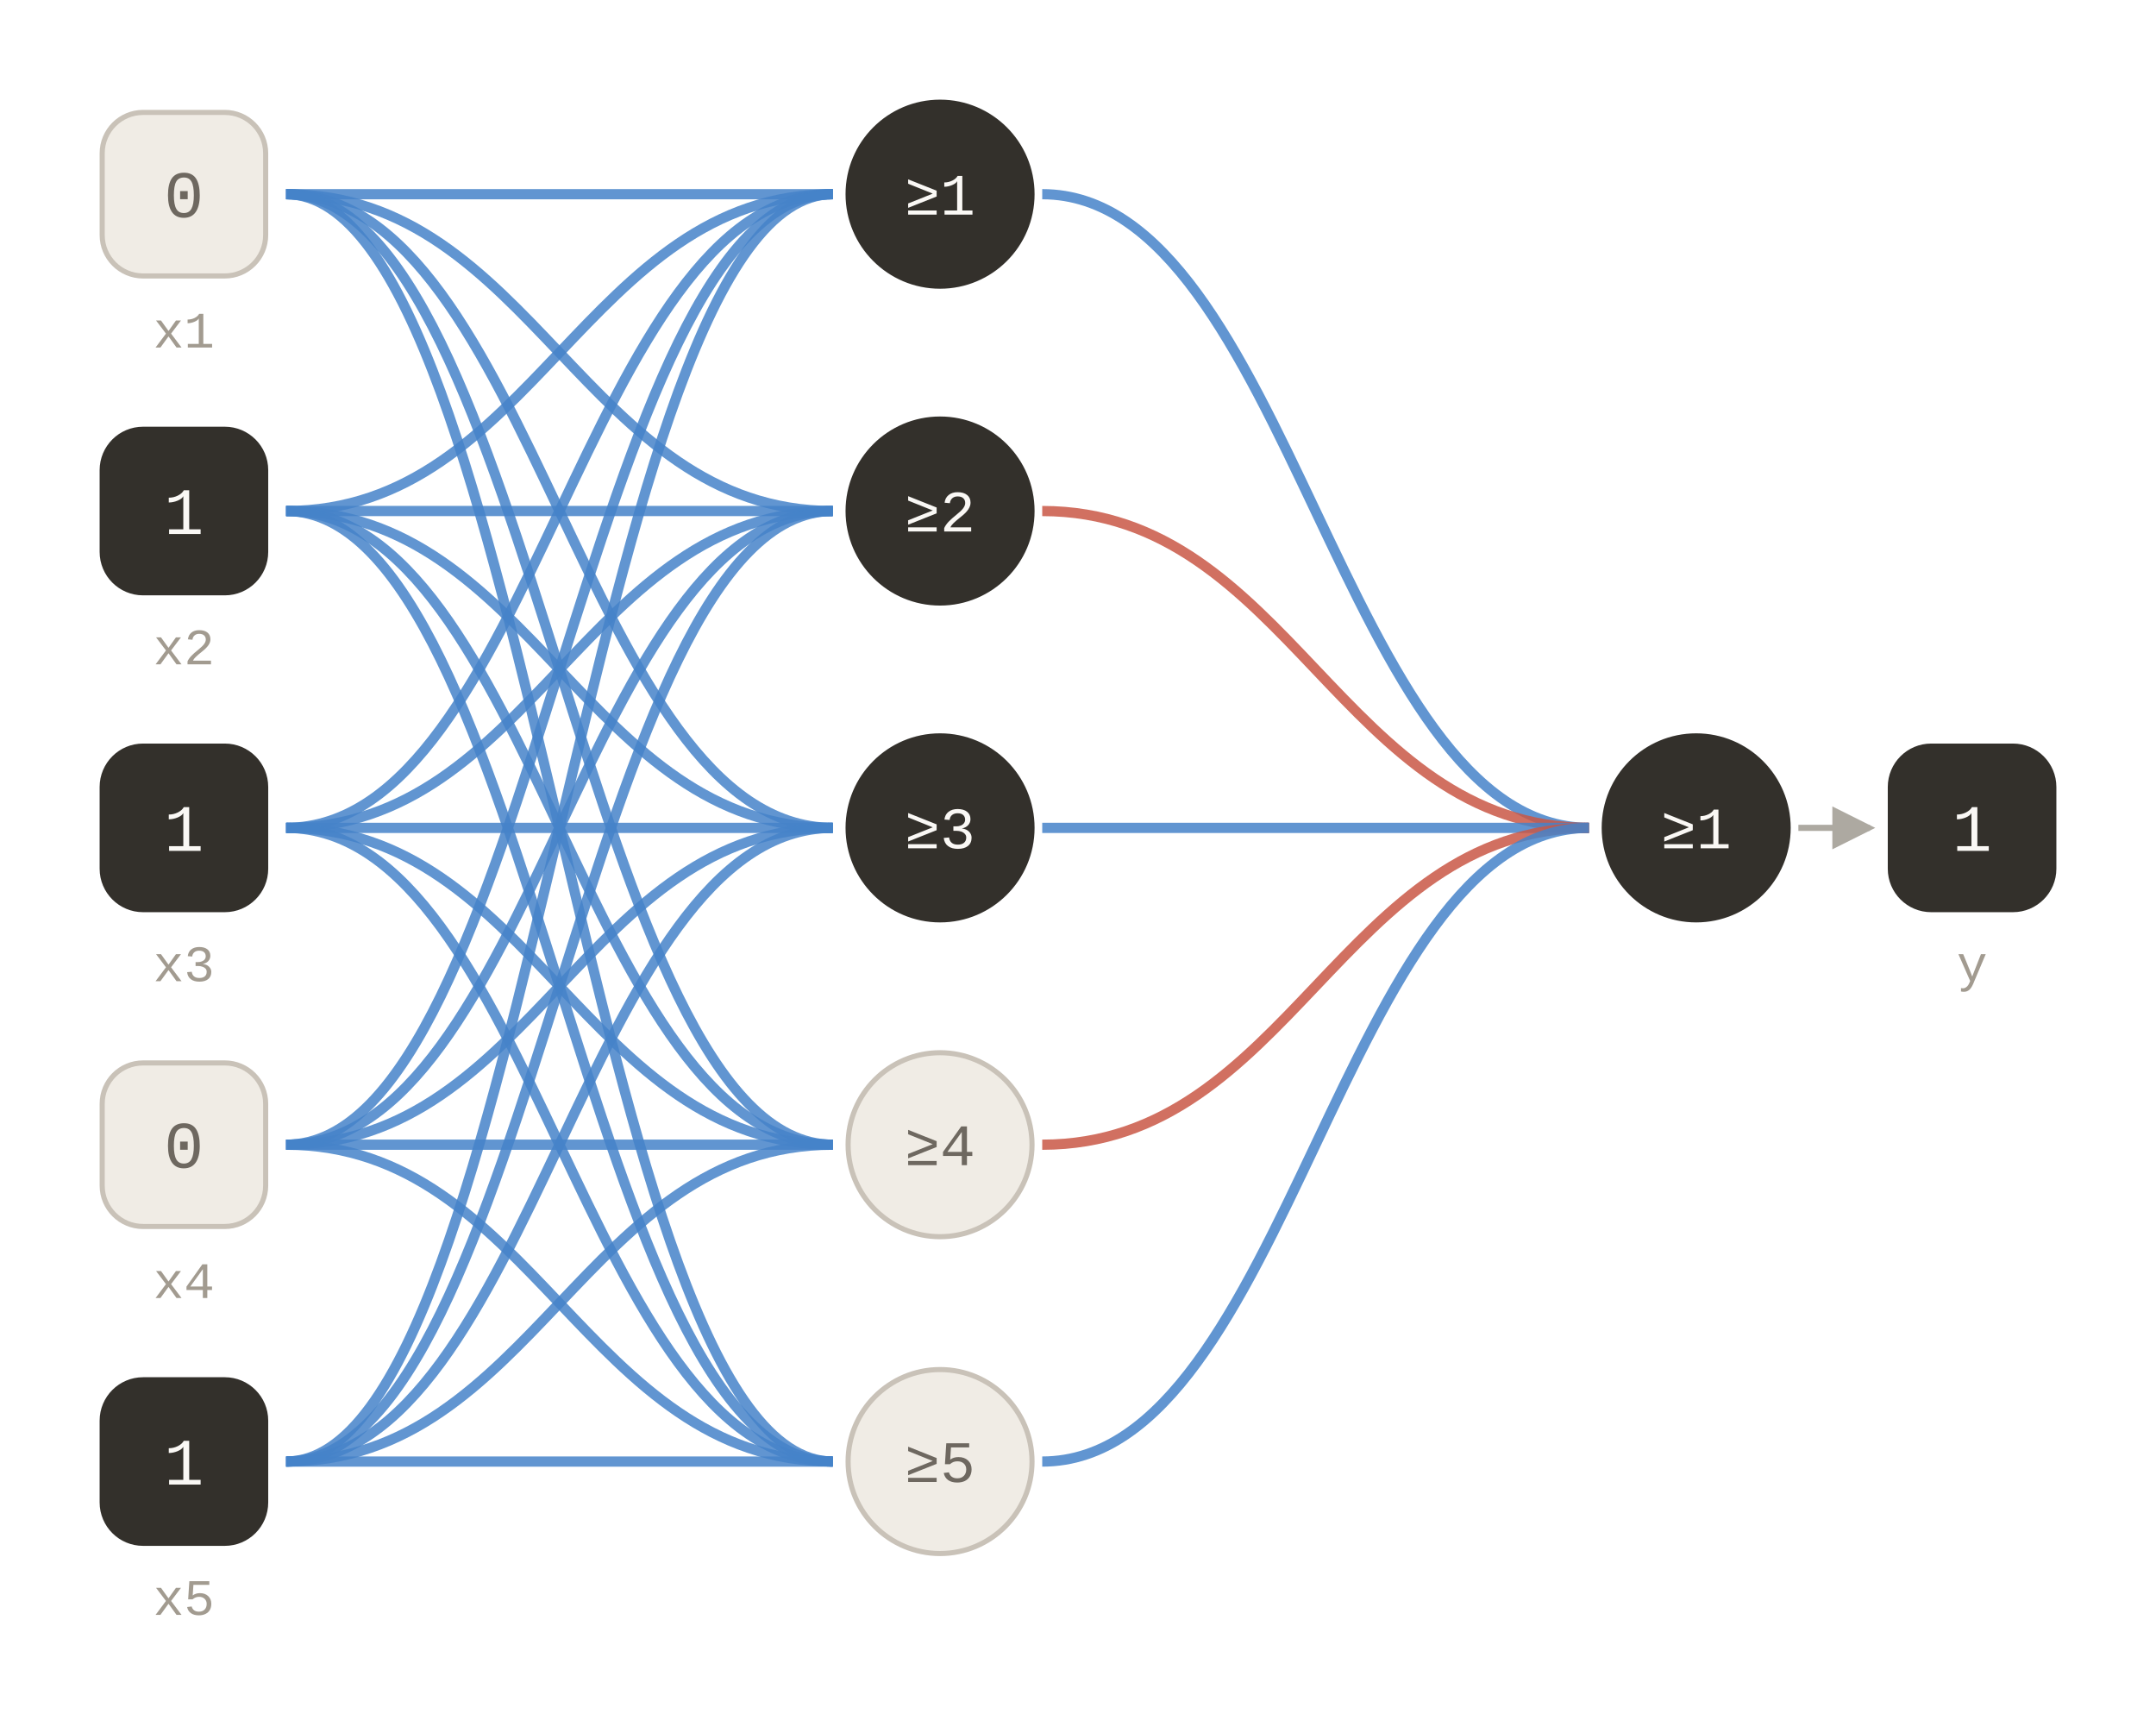
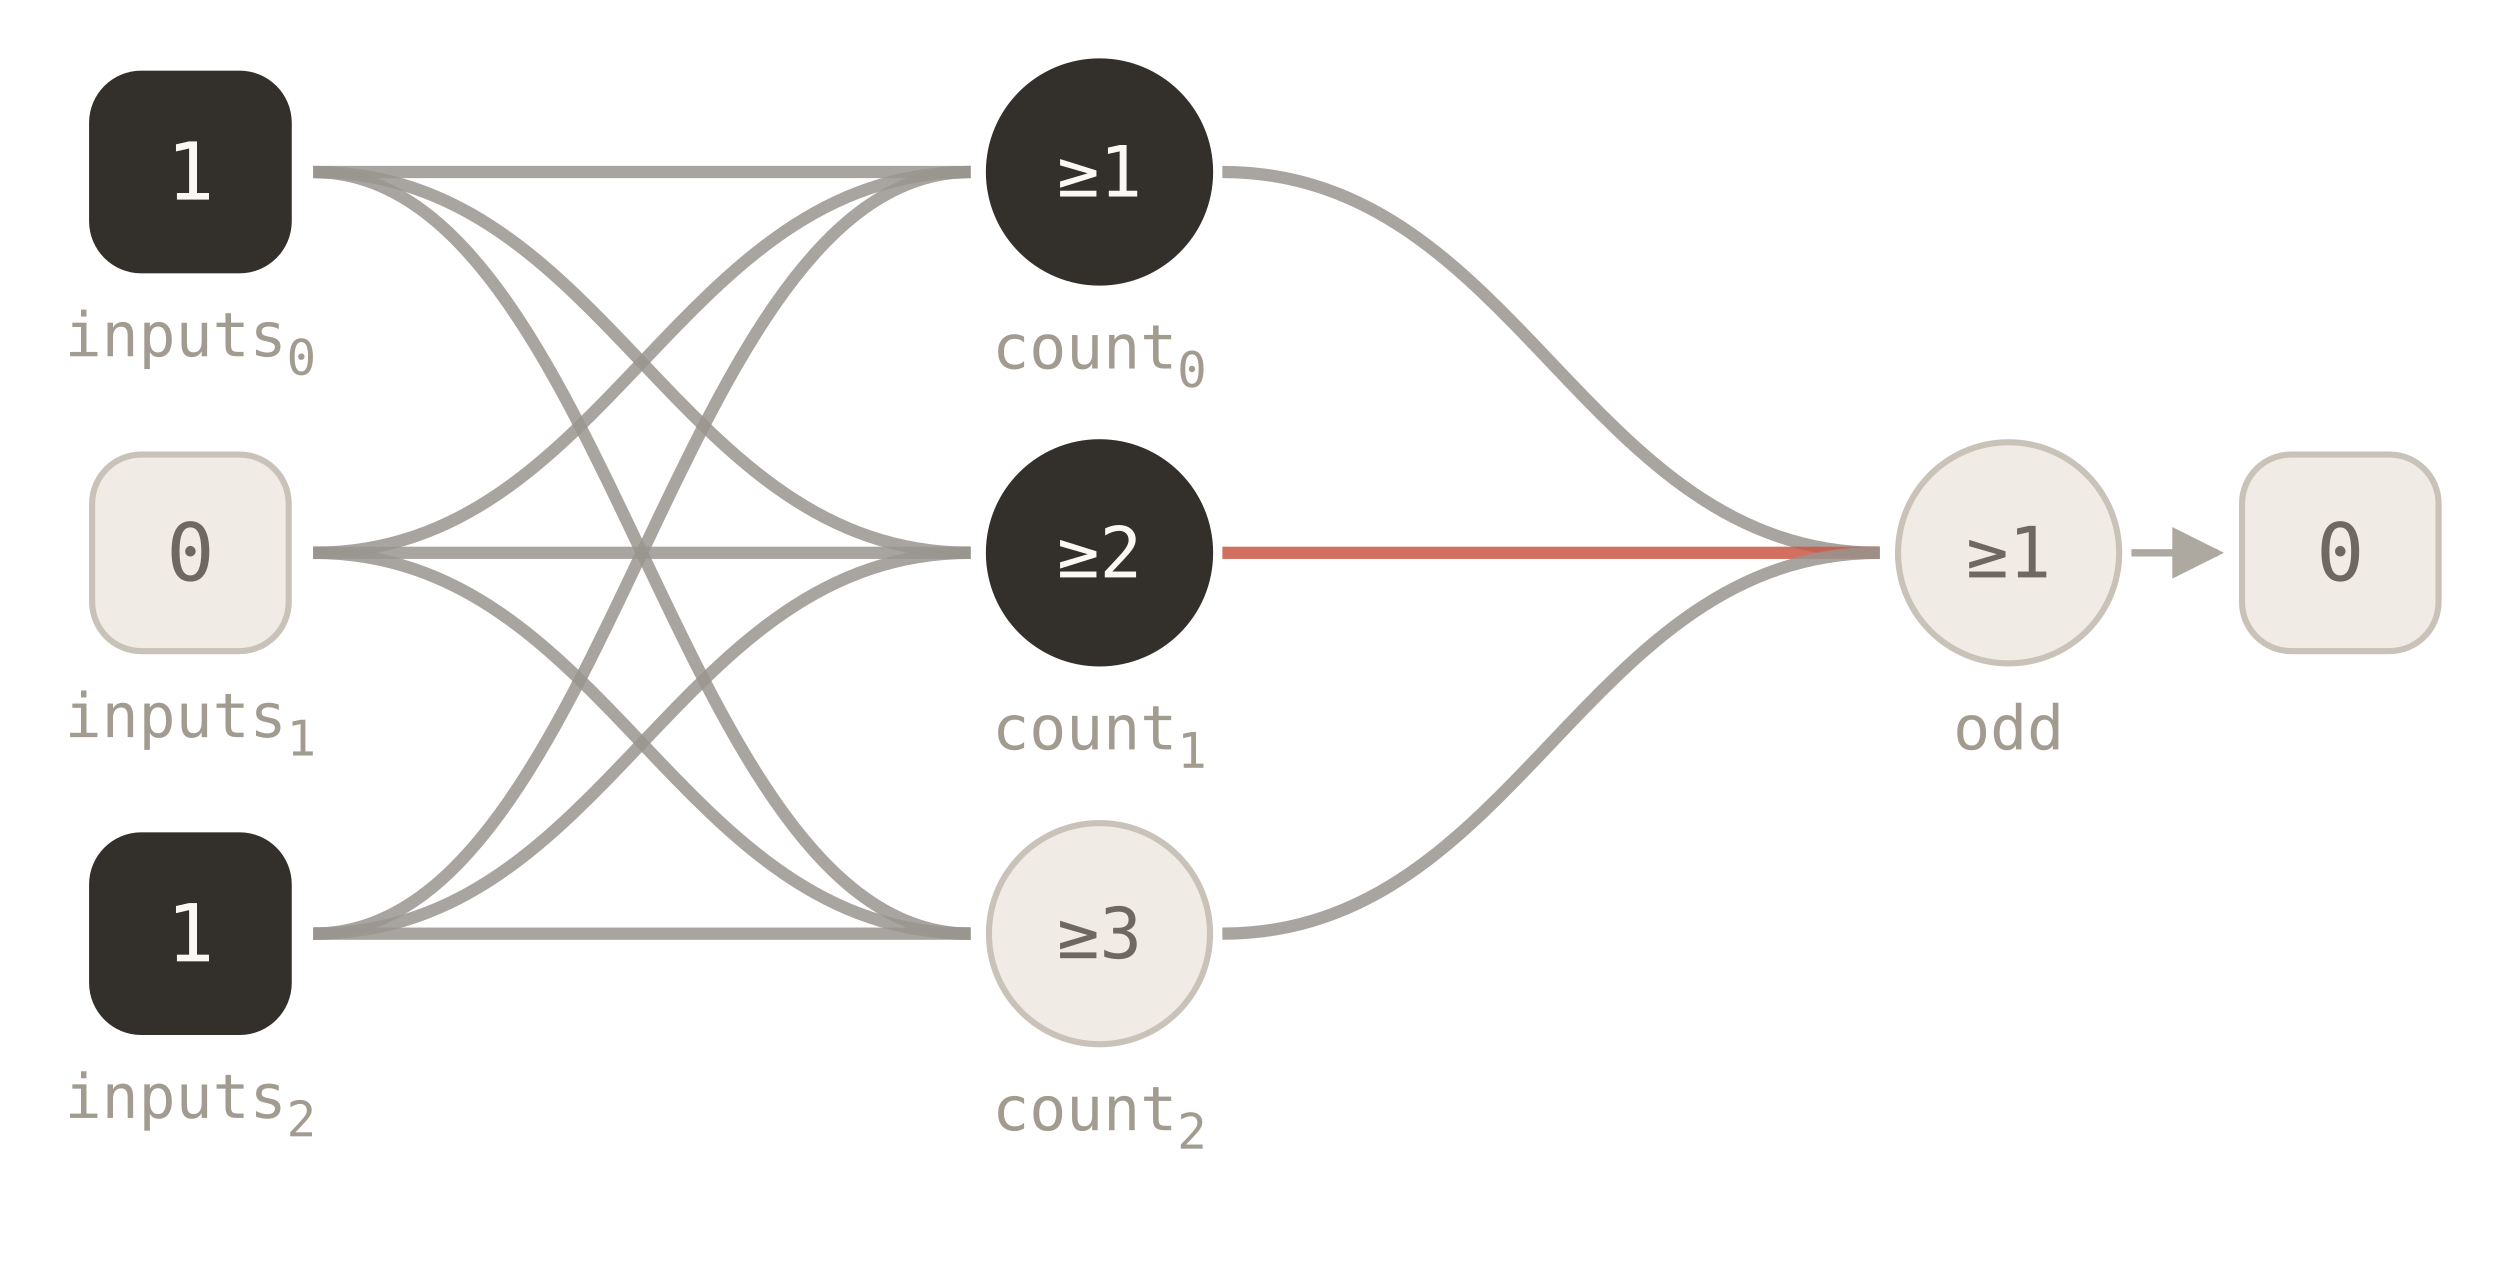
- <svg xmlns="http://www.w3.org/2000/svg" width="422" height="339" viewBox="10 2 422 339" font-family="SF Mono, Menlo, Monaco, Consolas, 'Liberation Mono', monospace">
+ <svg xmlns="http://www.w3.org/2000/svg" width="407" height="208" viewBox="15 12 407 208" font-family="SF Mono, Menlo, Monaco, Consolas, monospace">
  <defs>
    <marker id="arr" viewBox="0 0 8 8" refX="7" refY="4" markerWidth="7" markerHeight="7" orient="auto">
      <path d="M0 0 L8 4 L0 8 z" fill="#8a8479" />
    </marker>
  </defs>
-   <path d="M66 40 C114.15 40 124.85 40 173 40" fill="none" stroke="#4583c9" stroke-width="2" opacity="0.85" />
-   <path d="M66 102 C114.15 102 124.85 40 173 40" fill="none" stroke="#4583c9" stroke-width="2" opacity="0.85" />
-   <path d="M66 164 C114.15 164 124.85 40 173 40" fill="none" stroke="#4583c9" stroke-width="2" opacity="0.85" />
-   <path d="M66 226 C114.15 226 124.85 40 173 40" fill="none" stroke="#4583c9" stroke-width="2" opacity="0.85" />
-   <path d="M66 288 C114.15 288 124.85 40 173 40" fill="none" stroke="#4583c9" stroke-width="2" opacity="0.85" />
-   <path d="M66 40 C114.15 40 124.85 102 173 102" fill="none" stroke="#4583c9" stroke-width="2" opacity="0.85" />
-   <path d="M66 102 C114.15 102 124.85 102 173 102" fill="none" stroke="#4583c9" stroke-width="2" opacity="0.85" />
-   <path d="M66 164 C114.15 164 124.85 102 173 102" fill="none" stroke="#4583c9" stroke-width="2" opacity="0.85" />
-   <path d="M66 226 C114.15 226 124.85 102 173 102" fill="none" stroke="#4583c9" stroke-width="2" opacity="0.85" />
-   <path d="M66 288 C114.15 288 124.85 102 173 102" fill="none" stroke="#4583c9" stroke-width="2" opacity="0.85" />
-   <path d="M66 40 C114.15 40 124.85 164 173 164" fill="none" stroke="#4583c9" stroke-width="2" opacity="0.85" />
-   <path d="M66 102 C114.15 102 124.85 164 173 164" fill="none" stroke="#4583c9" stroke-width="2" opacity="0.85" />
-   <path d="M66 164 C114.15 164 124.85 164 173 164" fill="none" stroke="#4583c9" stroke-width="2" opacity="0.85" />
-   <path d="M66 226 C114.15 226 124.85 164 173 164" fill="none" stroke="#4583c9" stroke-width="2" opacity="0.85" />
-   <path d="M66 288 C114.15 288 124.85 164 173 164" fill="none" stroke="#4583c9" stroke-width="2" opacity="0.85" />
-   <path d="M66 40 C114.15 40 124.85 226 173 226" fill="none" stroke="#4583c9" stroke-width="2" opacity="0.85" />
-   <path d="M66 102 C114.15 102 124.85 226 173 226" fill="none" stroke="#4583c9" stroke-width="2" opacity="0.85" />
-   <path d="M66 164 C114.15 164 124.85 226 173 226" fill="none" stroke="#4583c9" stroke-width="2" opacity="0.85" />
-   <path d="M66 226 C114.15 226 124.85 226 173 226" fill="none" stroke="#4583c9" stroke-width="2" opacity="0.85" />
-   <path d="M66 288 C114.15 288 124.85 226 173 226" fill="none" stroke="#4583c9" stroke-width="2" opacity="0.85" />
-   <path d="M66 40 C114.15 40 124.85 288 173 288" fill="none" stroke="#4583c9" stroke-width="2" opacity="0.85" />
-   <path d="M66 102 C114.15 102 124.85 288 173 288" fill="none" stroke="#4583c9" stroke-width="2" opacity="0.85" />
-   <path d="M66 164 C114.15 164 124.85 288 173 288" fill="none" stroke="#4583c9" stroke-width="2" opacity="0.85" />
-   <path d="M66 226 C114.15 226 124.85 288 173 288" fill="none" stroke="#4583c9" stroke-width="2" opacity="0.85" />
-   <path d="M66 288 C114.15 288 124.85 288 173 288" fill="none" stroke="#4583c9" stroke-width="2" opacity="0.85" />
-   <path d="M214 40 C262.15 40 272.85 164 321 164" fill="none" stroke="#4583c9" stroke-width="2" opacity="0.85" />
-   <path d="M214 102 C262.15 102 272.85 164 321 164" fill="none" stroke="#c95745" stroke-width="2" opacity="0.85" />
-   <path d="M214 164 C262.15 164 272.85 164 321 164" fill="none" stroke="#4583c9" stroke-width="2" opacity="0.85" />
-   <path d="M214 226 C262.15 226 272.85 164 321 164" fill="none" stroke="#c95745" stroke-width="2" opacity="0.85" />
-   <path d="M214 288 C262.15 288 272.85 164 321 164" fill="none" stroke="#4583c9" stroke-width="2" opacity="0.85" />
-   <line x1="362" y1="164" x2="376" y2="164" stroke="#8a8479" stroke-width="1.2" marker-end="url(#arr)" opacity="0.7" />
-   <rect x="380" y="148" width="32" height="32" rx="8" fill="#33302b" stroke="#33302b" />
-   <text x="396" y="168.5" text-anchor="middle" font-size="13" fill="#faf8f5">1</text>
-   <text x="396" y="194" text-anchor="middle" font-size="10" fill="#a29b90">y</text>
-   <rect x="30" y="24" width="32" height="32" rx="8" fill="#f0ece5" stroke="#c9c2b8" />
-   <text x="46" y="44.5" text-anchor="middle" font-size="13" fill="#6e6860">0</text>
-   <text x="46" y="70" text-anchor="middle" font-size="10" fill="#a29b90">x1</text>
-   <rect x="30" y="86" width="32" height="32" rx="8" fill="#33302b" stroke="#33302b" />
-   <text x="46" y="106.5" text-anchor="middle" font-size="13" fill="#faf8f5">1</text>
-   <text x="46" y="132" text-anchor="middle" font-size="10" fill="#a29b90">x2</text>
+   <path d="M66 40 C114.15 40 124.85 40 173 40" fill="none" stroke="#99958f" stroke-width="2" opacity="0.85" />
+   <path d="M66 102 C114.15 102 124.85 40 173 40" fill="none" stroke="#99958f" stroke-width="2" opacity="0.85" />
+   <path d="M66 164 C114.15 164 124.85 40 173 40" fill="none" stroke="#99958f" stroke-width="2" opacity="0.85" />
+   <path d="M66 40 C114.15 40 124.85 102 173 102" fill="none" stroke="#99958f" stroke-width="2" opacity="0.85" />
+   <path d="M66 102 C114.15 102 124.85 102 173 102" fill="none" stroke="#99958f" stroke-width="2" opacity="0.85" />
+   <path d="M66 164 C114.15 164 124.85 102 173 102" fill="none" stroke="#99958f" stroke-width="2" opacity="0.85" />
+   <path d="M66 40 C114.15 40 124.85 164 173 164" fill="none" stroke="#99958f" stroke-width="2" opacity="0.85" />
+   <path d="M66 102 C114.15 102 124.85 164 173 164" fill="none" stroke="#99958f" stroke-width="2" opacity="0.85" />
+   <path d="M66 164 C114.15 164 124.85 164 173 164" fill="none" stroke="#99958f" stroke-width="2" opacity="0.85" />
+   <path d="M214 40 C262.15 40 272.85 102 321 102" fill="none" stroke="#99958f" stroke-width="2" opacity="0.85" />
+   <path d="M214 102 C262.15 102 272.85 102 321 102" fill="none" stroke="#c95745" stroke-width="2" opacity="0.85" />
+   <path d="M214 164 C262.15 164 272.85 102 321 102" fill="none" stroke="#99958f" stroke-width="2" opacity="0.85" />
+   <line x1="362" y1="102" x2="376" y2="102" stroke="#8a8479" stroke-width="1.2" marker-end="url(#arr)" opacity="0.7" />
+   <rect x="380" y="86" width="32" height="32" rx="8" fill="#f0ece5" stroke="#c9c2b8" />
+   <text x="396" y="106.5" text-anchor="middle" font-size="13" fill="#6e6860">0</text>
+   <rect x="30" y="24" width="32" height="32" rx="8" fill="#33302b" stroke="#33302b" />
+   <text x="46" y="44.5" text-anchor="middle" font-size="13" fill="#faf8f5">1</text>
+   <text x="46" y="70" text-anchor="middle" font-size="10" fill="#a29b90">inputs<tspan dy="3" font-size="8">0</tspan>
+   </text>
+   <rect x="30" y="86" width="32" height="32" rx="8" fill="#f0ece5" stroke="#c9c2b8" />
+   <text x="46" y="106.5" text-anchor="middle" font-size="13" fill="#6e6860">0</text>
+   <text x="46" y="132" text-anchor="middle" font-size="10" fill="#a29b90">inputs<tspan dy="3" font-size="8">1</tspan>
+   </text>
  <rect x="30" y="148" width="32" height="32" rx="8" fill="#33302b" stroke="#33302b" />
  <text x="46" y="168.5" text-anchor="middle" font-size="13" fill="#faf8f5">1</text>
-   <text x="46" y="194" text-anchor="middle" font-size="10" fill="#a29b90">x3</text>
-   <rect x="30" y="210" width="32" height="32" rx="8" fill="#f0ece5" stroke="#c9c2b8" />
-   <text x="46" y="230.5" text-anchor="middle" font-size="13" fill="#6e6860">0</text>
-   <text x="46" y="256" text-anchor="middle" font-size="10" fill="#a29b90">x4</text>
-   <rect x="30" y="272" width="32" height="32" rx="8" fill="#33302b" stroke="#33302b" />
-   <text x="46" y="292.5" text-anchor="middle" font-size="13" fill="#faf8f5">1</text>
-   <text x="46" y="318" text-anchor="middle" font-size="10" fill="#a29b90">x5</text>
-   <circle cx="194" cy="40" r="18" fill="#33302b" stroke="#33302b" />
+   <text x="46" y="194" text-anchor="middle" font-size="10" fill="#a29b90">inputs<tspan dy="3" font-size="8">2</tspan>
+   </text>
+   <circle cx="194" cy="40" r="18" fill="#33302b" stroke="#33302b" stroke-width="1" />
  <text x="194" y="44" text-anchor="middle" font-size="11.5" fill="#faf8f5">≥1</text>
-   <circle cx="194" cy="102" r="18" fill="#33302b" stroke="#33302b" />
+   <text x="194" y="72" text-anchor="middle" font-size="10" fill="#a29b90">count<tspan dy="3" font-size="8">0</tspan>
+   </text>
+   <circle cx="194" cy="102" r="18" fill="#33302b" stroke="#33302b" stroke-width="1" />
  <text x="194" y="106" text-anchor="middle" font-size="11.5" fill="#faf8f5">≥2</text>
-   <circle cx="194" cy="164" r="18" fill="#33302b" stroke="#33302b" />
-   <text x="194" y="168" text-anchor="middle" font-size="11.5" fill="#faf8f5">≥3</text>
-   <circle cx="194" cy="226" r="18" fill="#f0ece5" stroke="#c9c2b8" />
-   <text x="194" y="230" text-anchor="middle" font-size="11.5" fill="#6e6860">≥4</text>
-   <circle cx="194" cy="288" r="18" fill="#f0ece5" stroke="#c9c2b8" />
-   <text x="194" y="292" text-anchor="middle" font-size="11.5" fill="#6e6860">≥5</text>
-   <circle cx="342" cy="164" r="18" fill="#33302b" stroke="#33302b" />
-   <text x="342" y="168" text-anchor="middle" font-size="11.5" fill="#faf8f5">≥1</text>
+   <text x="194" y="134" text-anchor="middle" font-size="10" fill="#a29b90">count<tspan dy="3" font-size="8">1</tspan>
+   </text>
+   <circle cx="194" cy="164" r="18" fill="#f0ece5" stroke="#c9c2b8" stroke-width="1" />
+   <text x="194" y="168" text-anchor="middle" font-size="11.5" fill="#6e6860">≥3</text>
+   <text x="194" y="196" text-anchor="middle" font-size="10" fill="#a29b90">count<tspan dy="3" font-size="8">2</tspan>
+   </text>
+   <circle cx="342" cy="102" r="18" fill="#f0ece5" stroke="#c9c2b8" stroke-width="1" />
+   <text x="342" y="106" text-anchor="middle" font-size="11.5" fill="#6e6860">≥1</text>
+   <text x="342" y="134" text-anchor="middle" font-size="10" fill="#a29b90">odd</text>
</svg>
